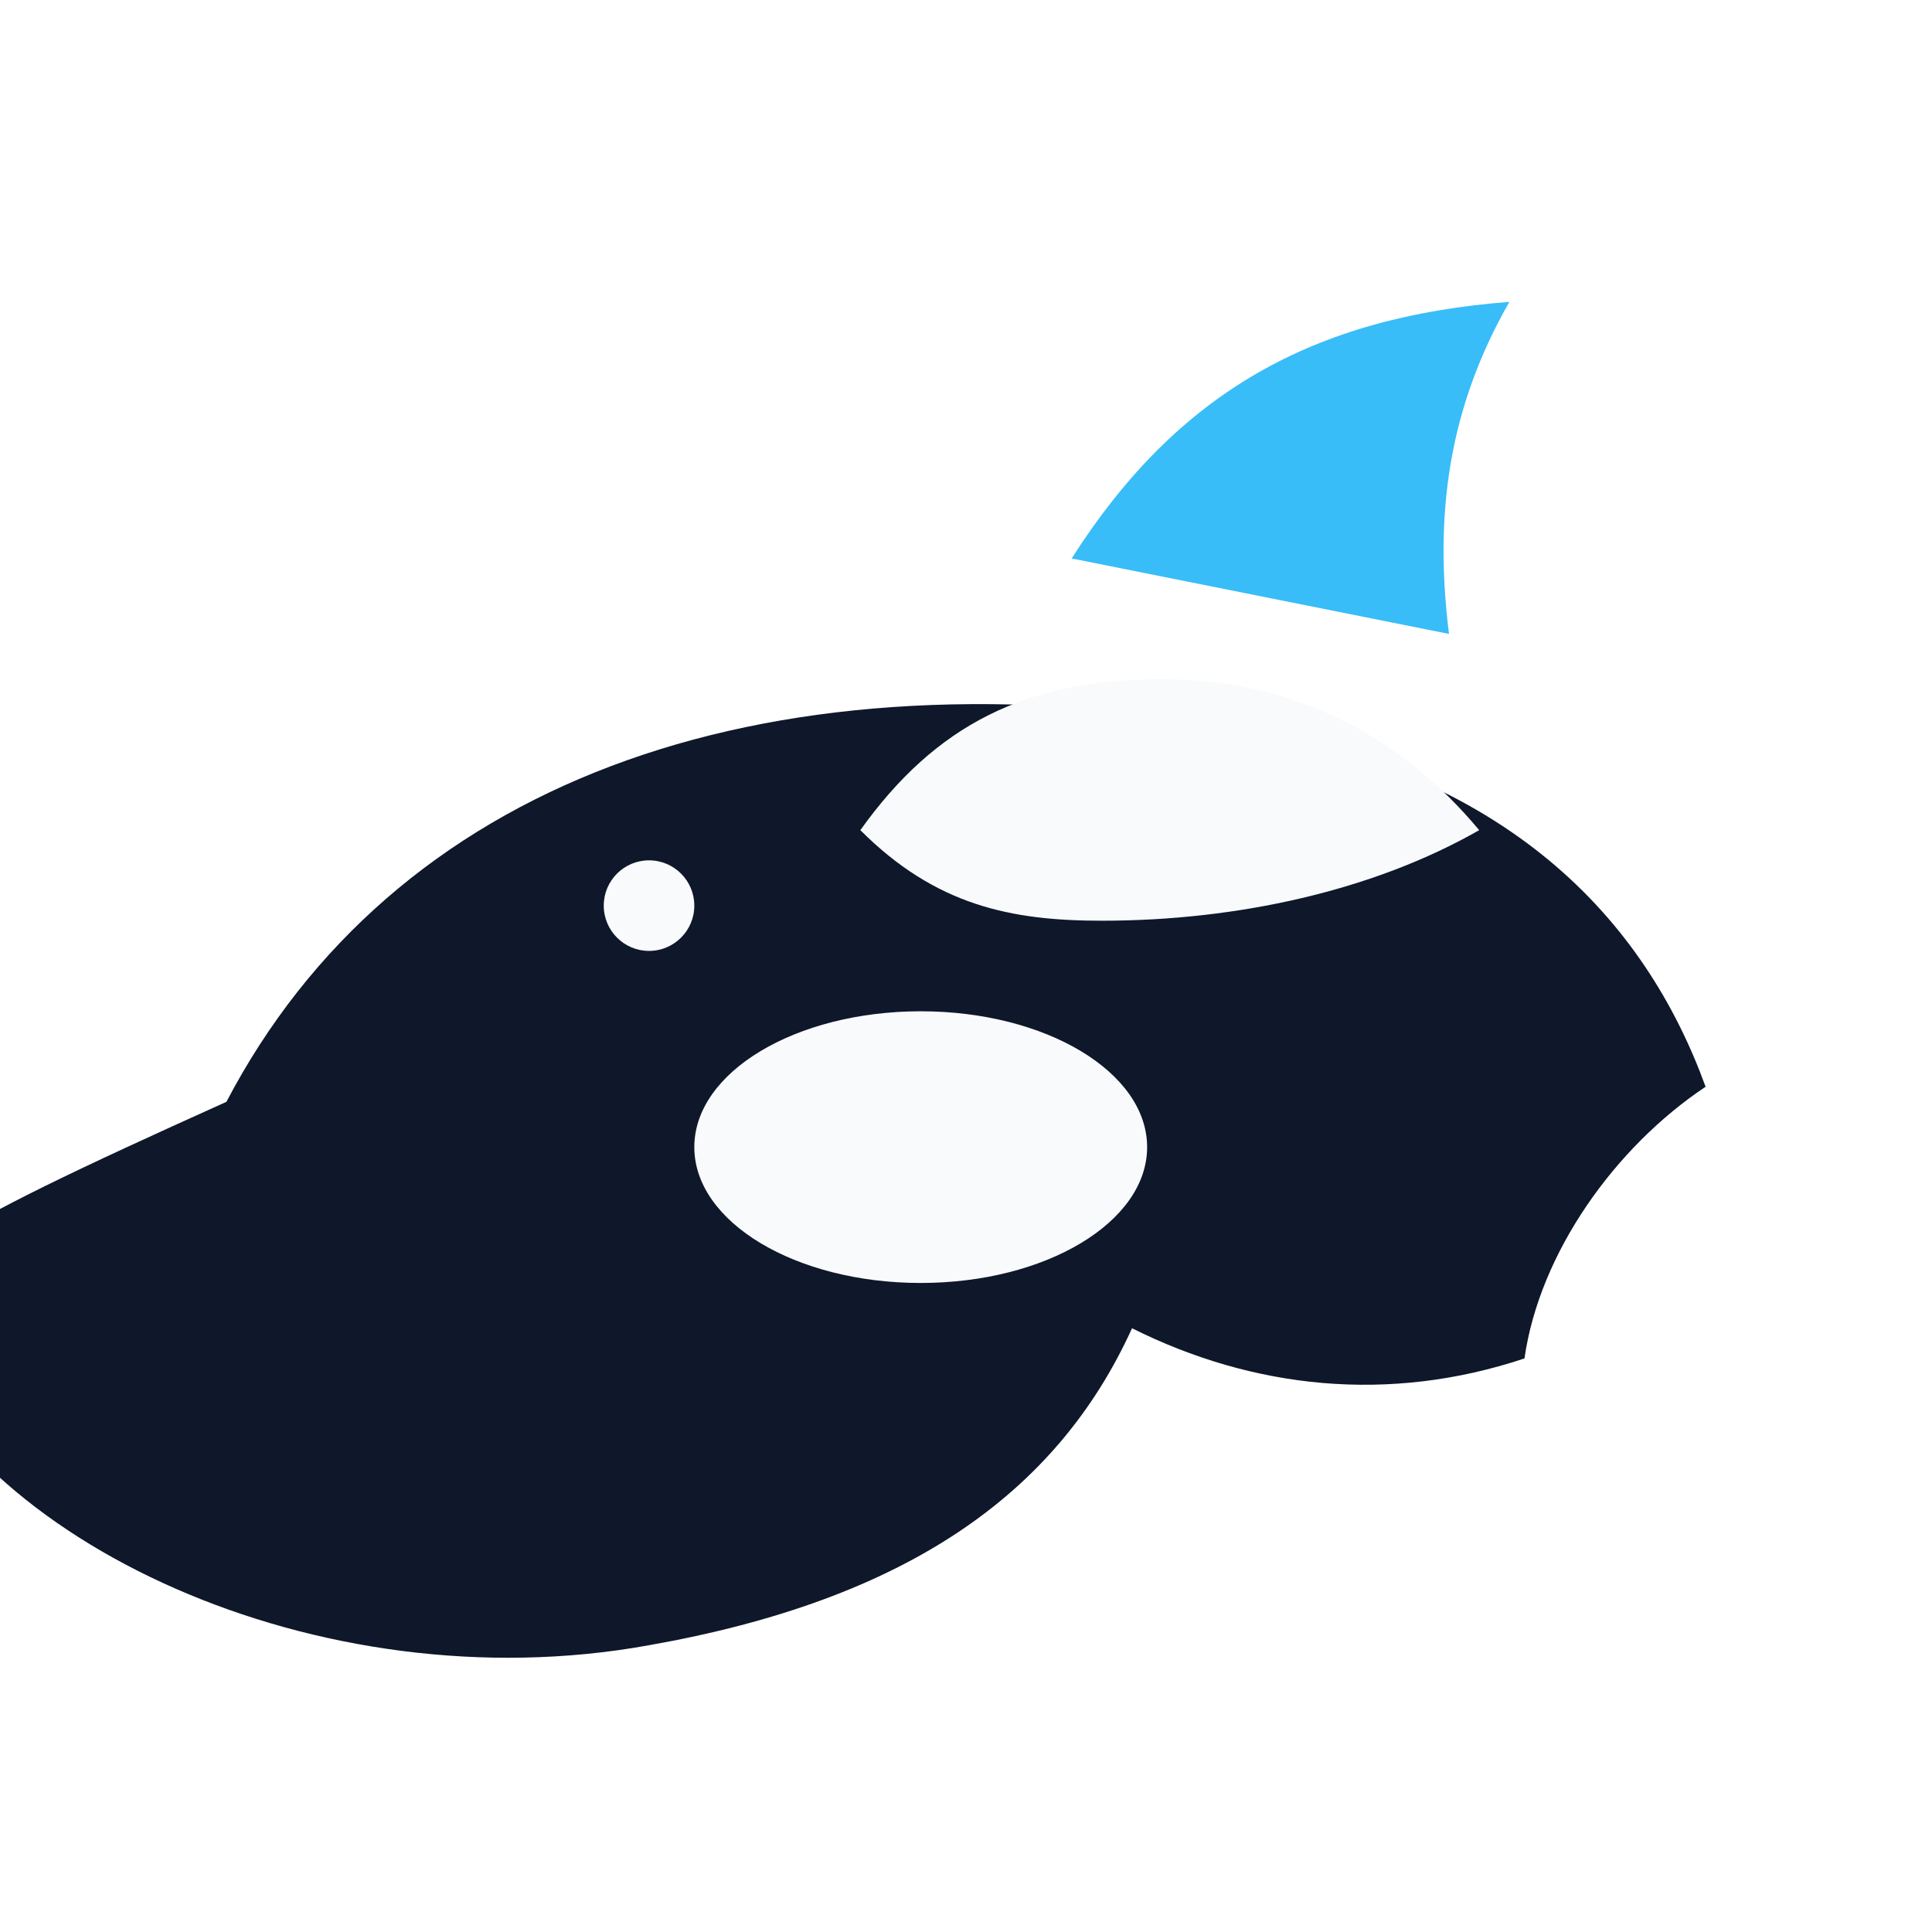
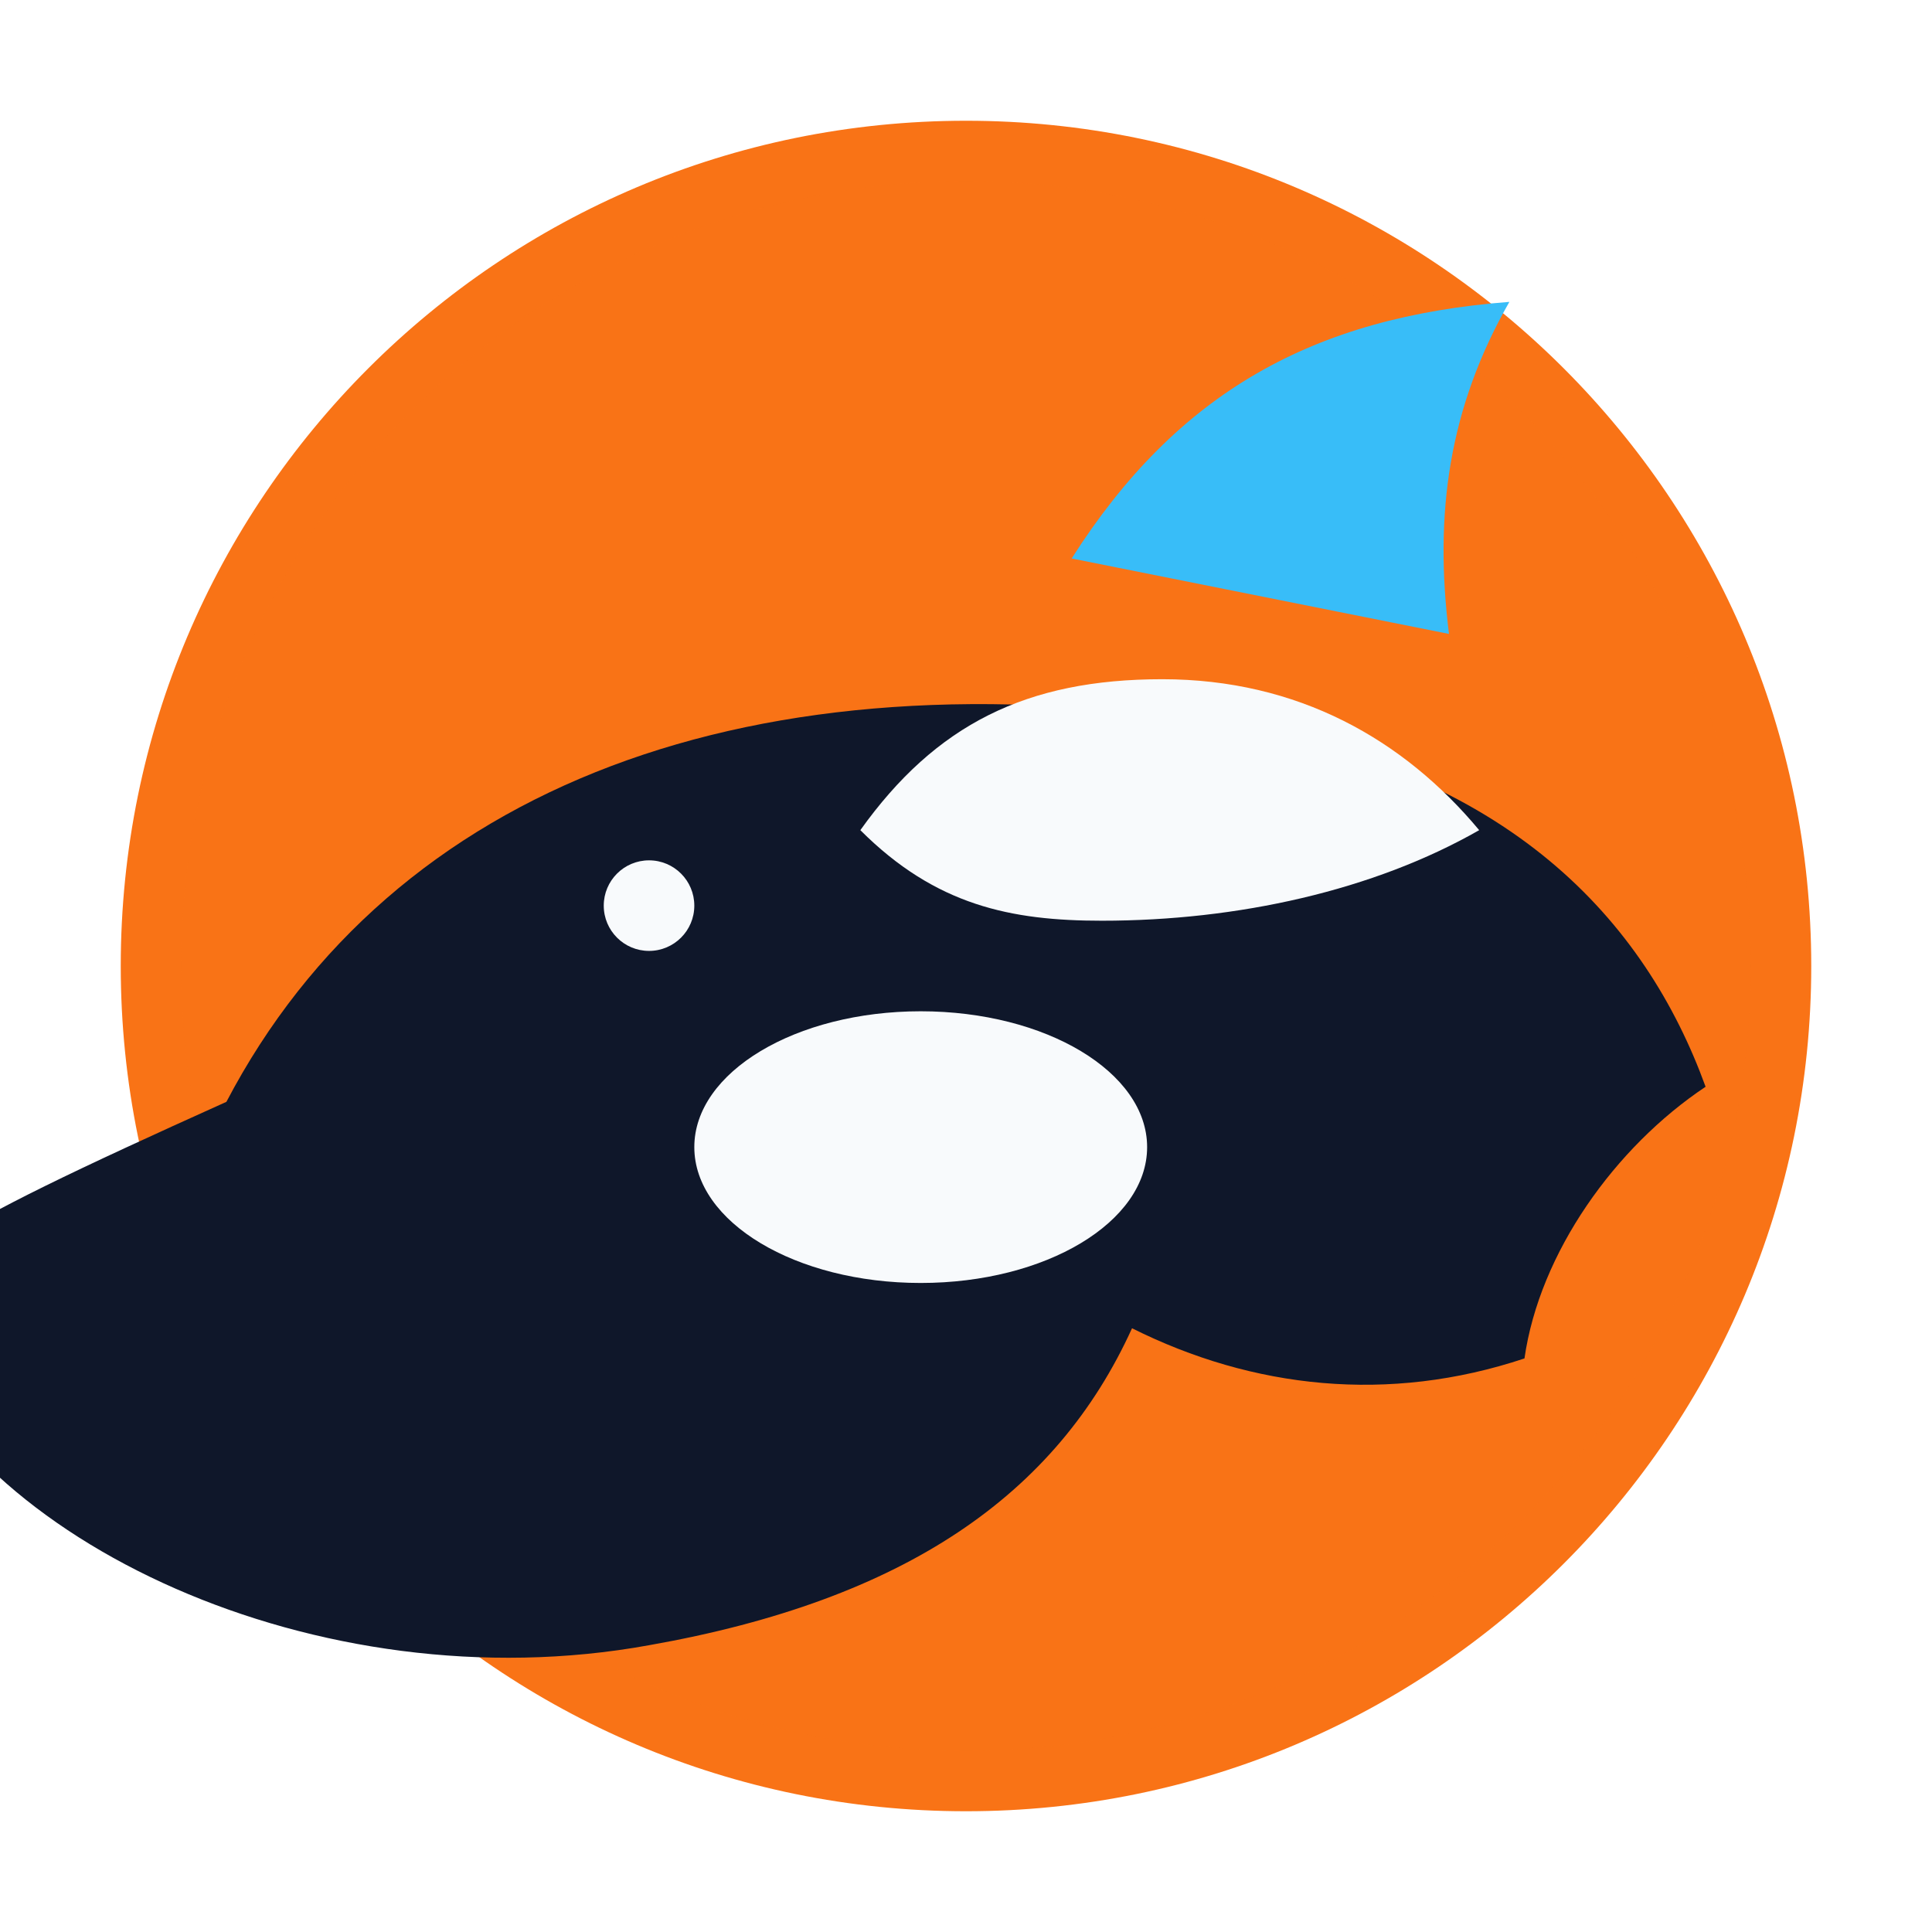
<svg xmlns="http://www.w3.org/2000/svg" viewBox="0 0 256 256" fill="none">
+   <circle cx="128" cy="128" r="112" fill="#f97316" />
+   <circle cx="128" cy="128" r="104" fill="#f97316" opacity="0.92" />
  <path d="M30 146c22-42 70-60 132-50 38 6 56 26 64 48-12 8-22 22-24 36-18 6-36 4-52-4-10 22-30 36-64 42-44 8-90-14-100-42-2-8 4-12 44-30Z" fill="#0f172a" />
  <path d="M114 110c10-14 22-20 40-20 18 0 32 8 42 20-14 8-32 12-50 12-12 0-22-2-32-12Z" fill="#f8fafc" />
  <ellipse cx="122" cy="152" rx="30" ry="18" fill="#f8fafc" />
  <path d="M142 74c14-22 32-32 58-34-8 14-10 28-8 44" fill="#38bdf8" />
  <circle cx="86" cy="120" r="6" fill="#f8fafc" />
</svg>
